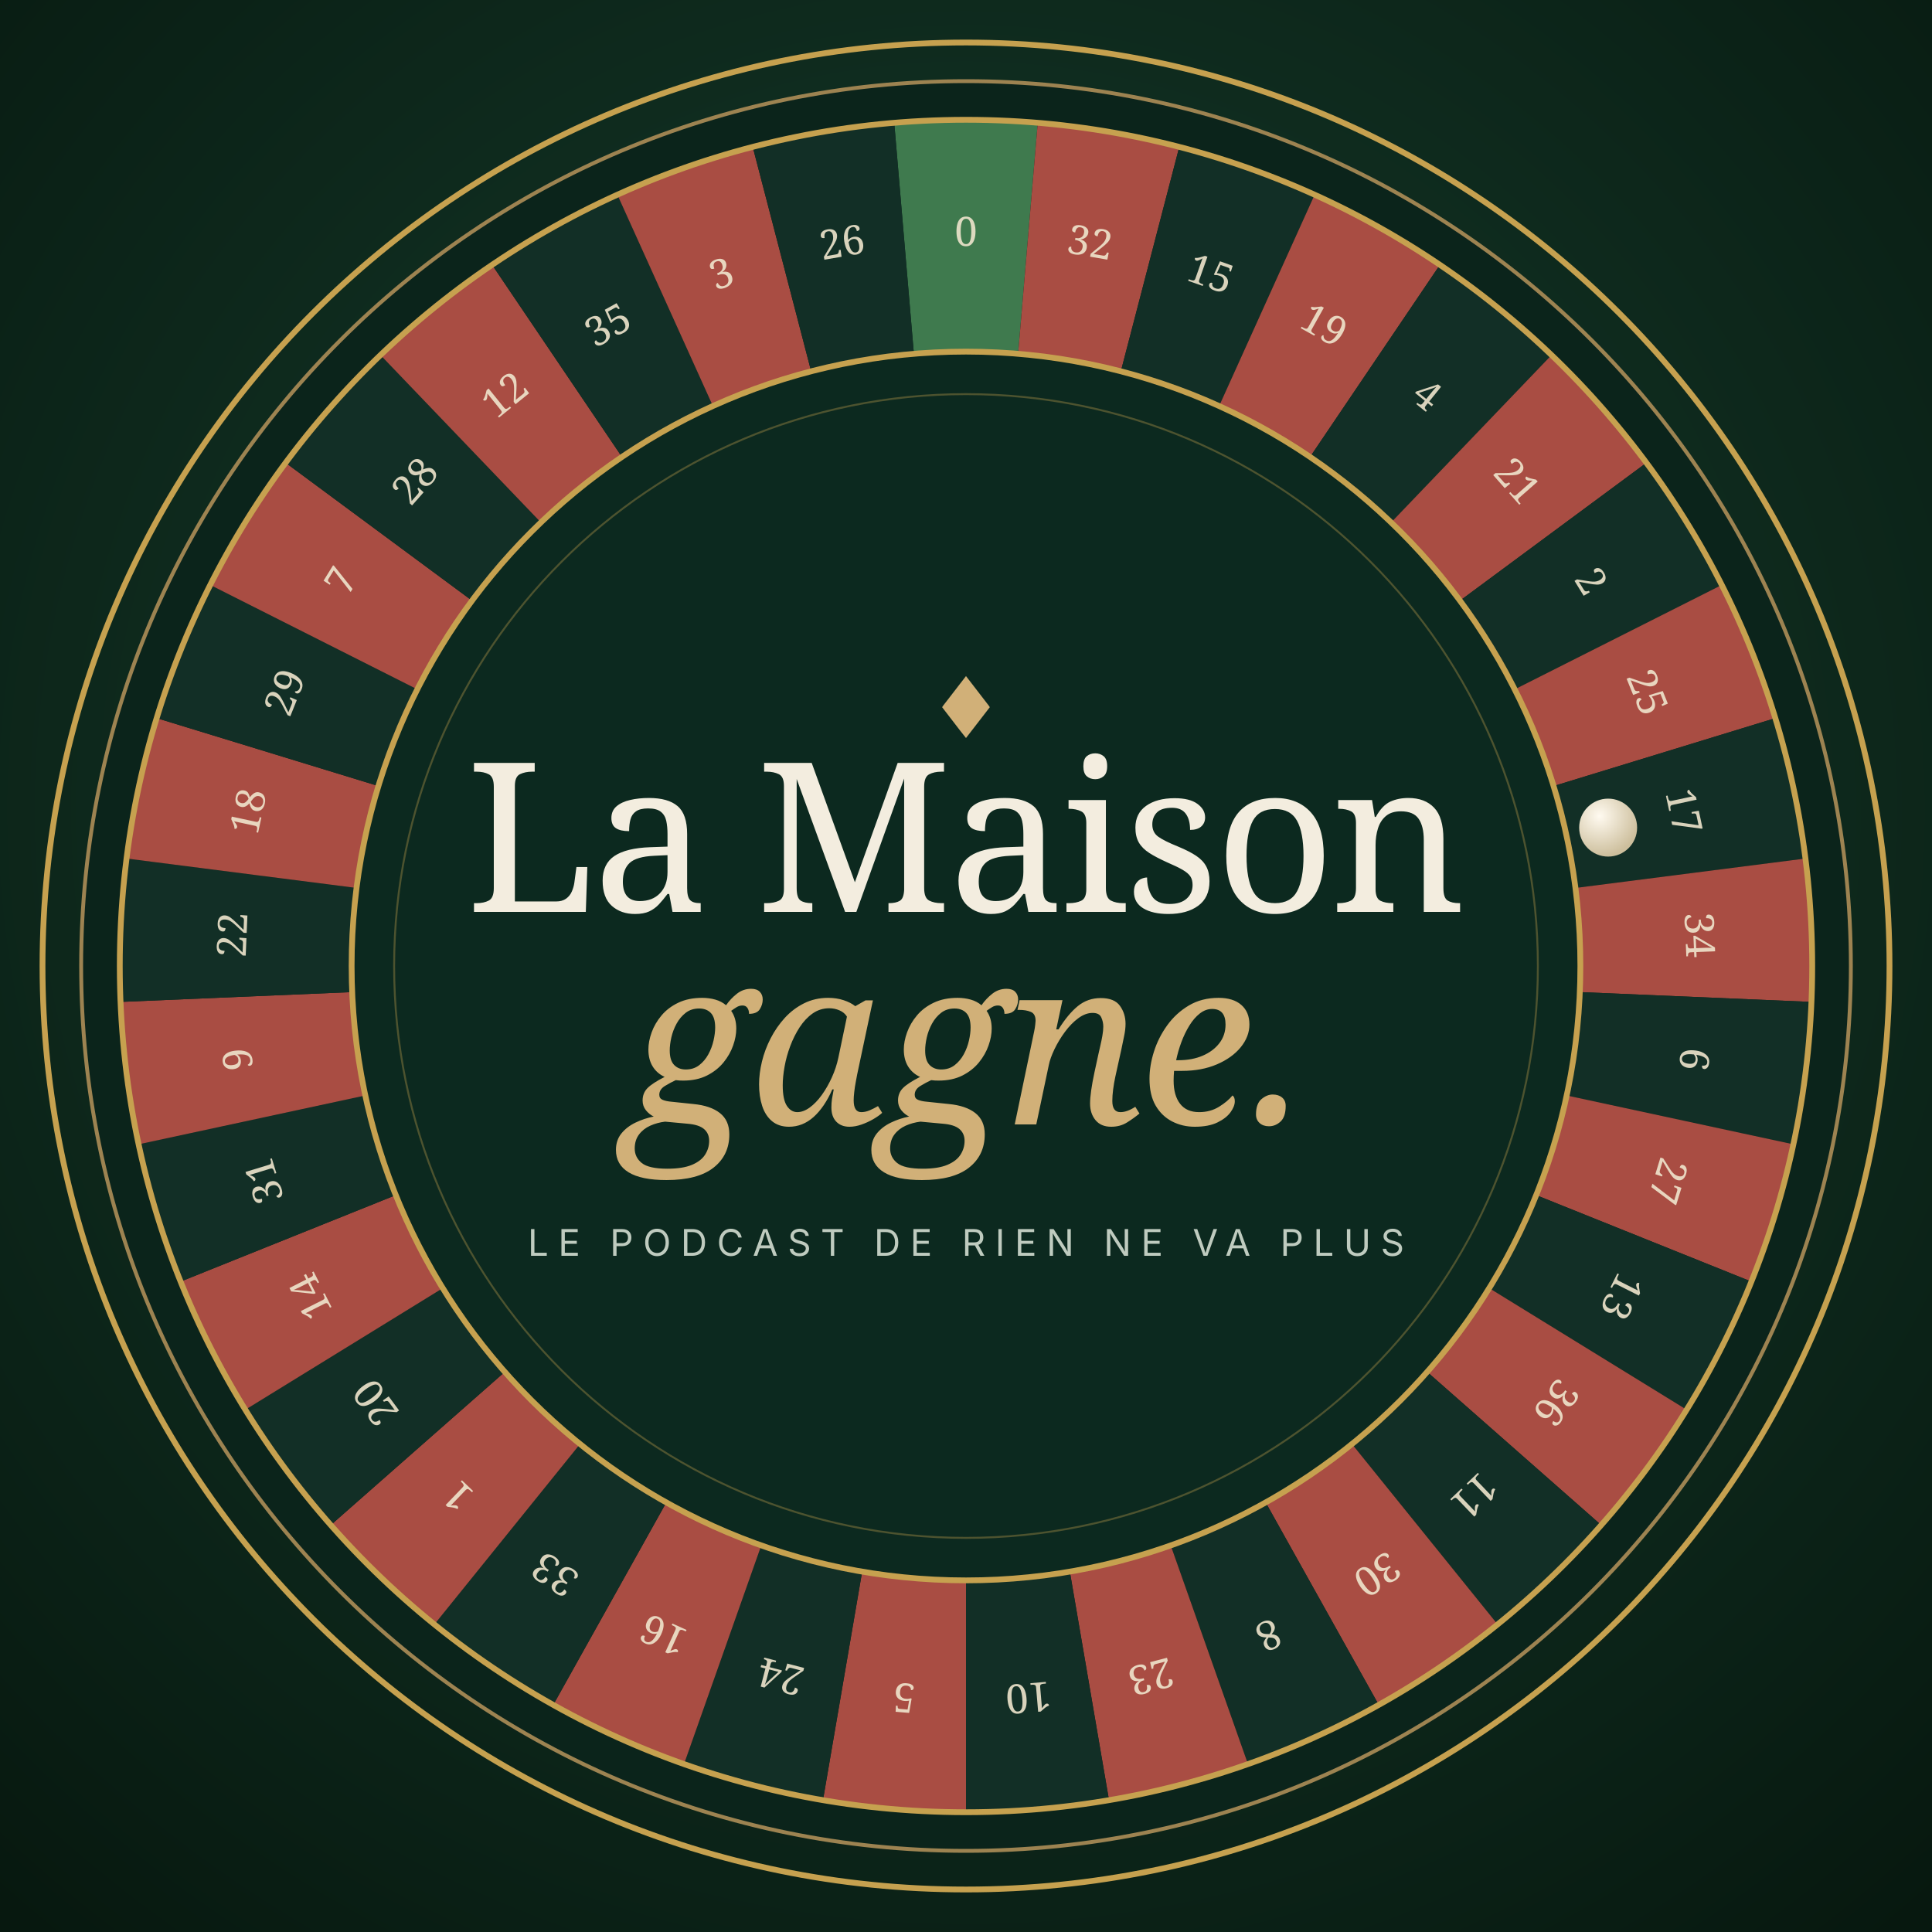
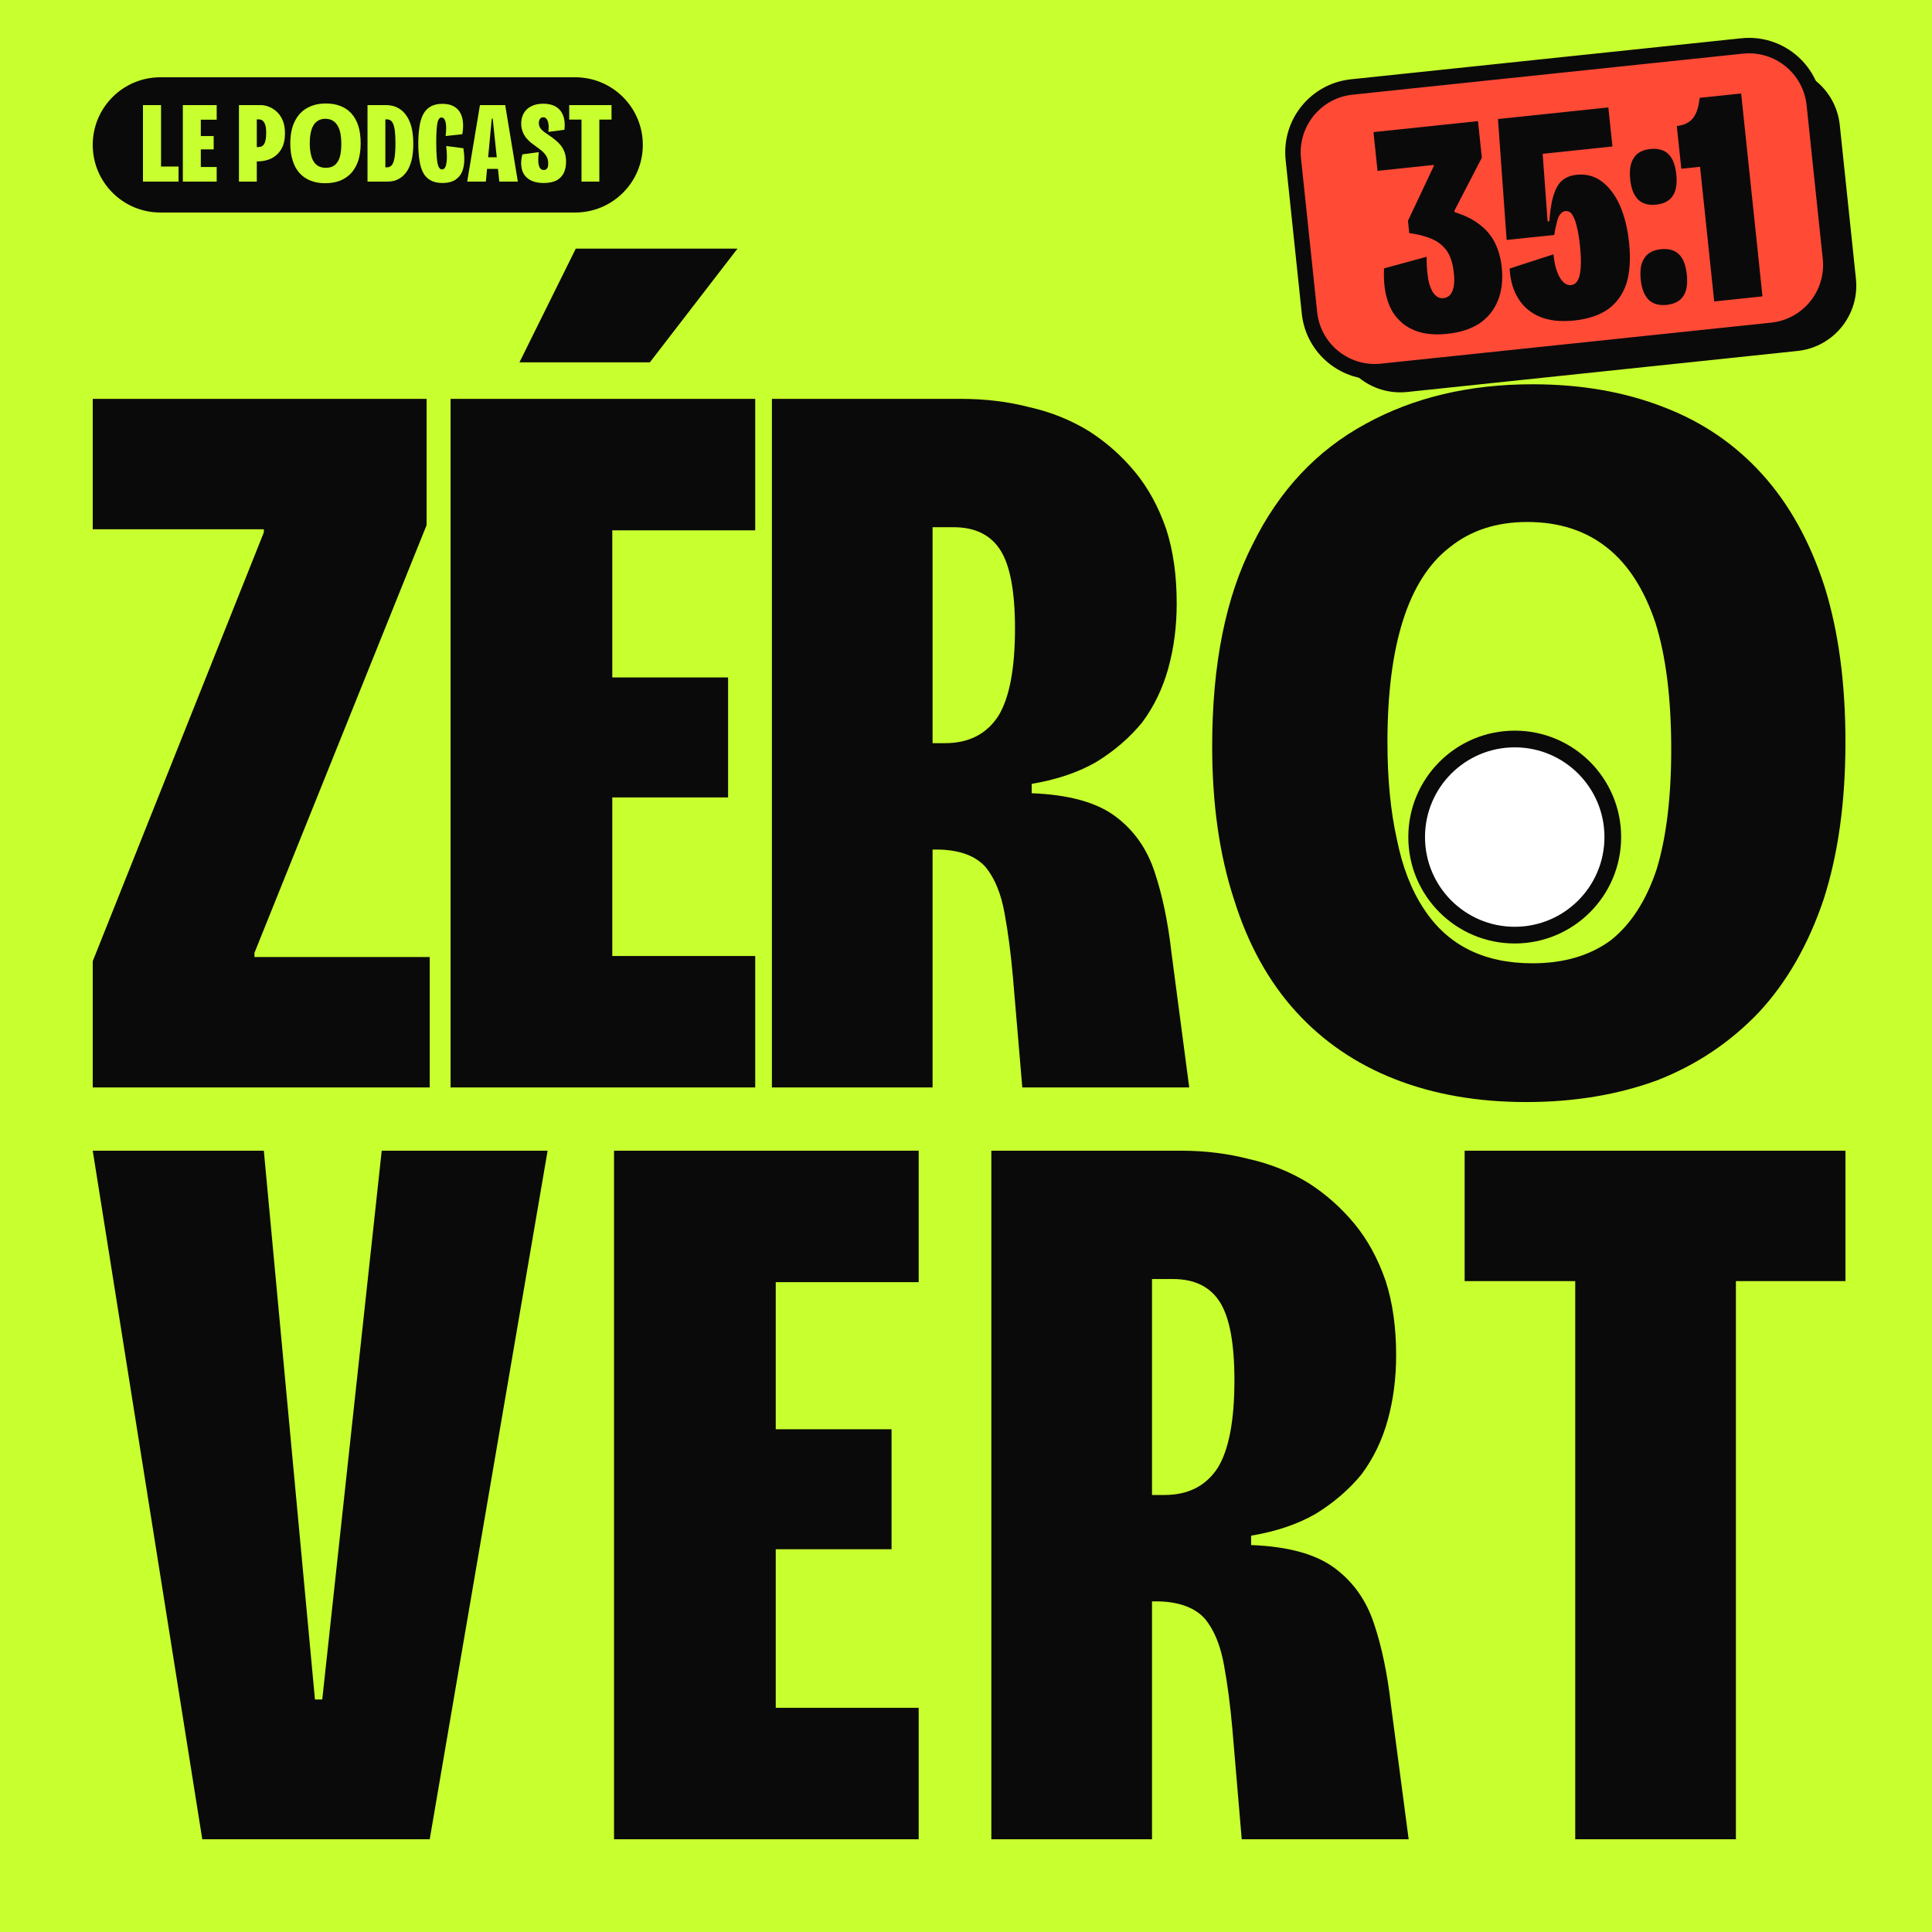
<svg xmlns="http://www.w3.org/2000/svg" viewBox="0 0 1000 1000" width="1000" height="1000" role="img" aria-labelledby="t">
-   <defs>
-     <radialGradient id="bg" cx="50%" cy="42%" r="75%">
-       <stop offset="0" stop-color="#17402f" />
-       <stop offset="1" stop-color="#07180f" />
-     </radialGradient>
-     <radialGradient id="ball" cx="35%" cy="30%" r="70%">
-       <stop offset="0" stop-color="#fffaf0" />
-       <stop offset="1" stop-color="#cdbf9d" />
-     </radialGradient>
-   </defs>
-   <rect width="1000" height="1000" fill="url(#bg)" />
-   <circle cx="500" cy="500" r="478" fill="none" stroke="#c6a14f" stroke-width="3" />
-   <circle cx="500" cy="500" r="458" fill="#0b241b" stroke="#9d8351" stroke-width="2" />
-   <path d="M462.86 63.58A438 438 0 0 1 537.14 63.58L526.97 183.15A318 318 0 0 0 473.03 183.15Z" fill="#3f7a4e" />
-   <path d="M537.14 63.58A438 438 0 0 1 610.37 76.13L580.13 192.26A318 318 0 0 0 526.97 183.15Z" fill="#a94d43" />
-   <path d="M610.37 76.13A438 438 0 0 1 680.41 100.88L630.98 210.23A318 318 0 0 0 580.13 192.26Z" fill="#122f26" />
-   <path d="M680.41 100.88A438 438 0 0 1 745.27 137.11L678.07 236.53A318 318 0 0 0 630.98 210.23Z" fill="#a94d43" />
-   <path d="M745.27 137.11A438 438 0 0 1 803.07 183.78L720.04 270.42A318 318 0 0 0 678.07 236.53Z" fill="#122f26" />
-   <path d="M803.07 183.78A438 438 0 0 1 852.15 239.55L755.67 310.91A318 318 0 0 0 720.04 270.42Z" fill="#a94d43" />
-   <path d="M852.15 239.55A438 438 0 0 1 891.10 302.81L783.95 356.84A318 318 0 0 0 755.67 310.91Z" fill="#122f26" />
-   <path d="M891.10 302.81A438 438 0 0 1 918.80 371.74L804.06 406.88A318 318 0 0 0 783.95 356.84Z" fill="#a94d43" />
-   <path d="M918.80 371.74A438 438 0 0 1 934.45 444.37L815.42 459.61A318 318 0 0 0 804.06 406.88Z" fill="#122f26" />
-   <path d="M934.45 444.37A438 438 0 0 1 937.61 518.59L817.71 513.50A318 318 0 0 0 815.42 459.61Z" fill="#a94d43" />
-   <path d="M937.61 518.59A438 438 0 0 1 928.17 592.28L810.86 567.00A318 318 0 0 0 817.71 513.50Z" fill="#122f26" />
-   <path d="M928.17 592.28A438 438 0 0 1 906.42 663.31L795.07 618.57A318 318 0 0 0 810.86 567.00Z" fill="#a94d43" />
-   <path d="M906.42 663.31A438 438 0 0 1 872.97 729.65L770.79 666.73A318 318 0 0 0 795.07 618.57Z" fill="#122f26" />
-   <path d="M872.97 729.65A438 438 0 0 1 828.79 789.38L738.71 710.09A318 318 0 0 0 770.79 666.73Z" fill="#a94d43" />
-   <path d="M828.79 789.38A438 438 0 0 1 775.16 840.78L699.77 747.42A318 318 0 0 0 738.71 710.09Z" fill="#122f26" />
-   <path d="M775.16 840.78A438 438 0 0 1 713.61 882.38L655.09 777.62A318 318 0 0 0 699.77 747.42Z" fill="#a94d43" />
-   <path d="M713.61 882.38A438 438 0 0 1 645.92 912.98L605.94 799.84A318 318 0 0 0 655.09 777.62Z" fill="#122f26" />
-   <path d="M645.92 912.98A438 438 0 0 1 574.02 931.70L553.74 813.43A318 318 0 0 0 605.94 799.84Z" fill="#a94d43" />
-   <path d="M574.02 931.70A438 438 0 0 1 500.00 938.00L500.00 818.00A318 318 0 0 0 553.74 813.43Z" fill="#122f26" />
-   <path d="M500.00 938.00A438 438 0 0 1 425.98 931.70L446.26 813.43A318 318 0 0 0 500.00 818.00Z" fill="#a94d43" />
-   <path d="M425.98 931.70A438 438 0 0 1 354.08 912.98L394.06 799.84A318 318 0 0 0 446.26 813.43Z" fill="#122f26" />
-   <path d="M354.08 912.98A438 438 0 0 1 286.39 882.38L344.91 777.62A318 318 0 0 0 394.06 799.84Z" fill="#a94d43" />
-   <path d="M286.39 882.38A438 438 0 0 1 224.84 840.78L300.23 747.42A318 318 0 0 0 344.91 777.62Z" fill="#122f26" />
-   <path d="M224.84 840.78A438 438 0 0 1 171.21 789.38L261.29 710.09A318 318 0 0 0 300.23 747.42Z" fill="#a94d43" />
-   <path d="M171.21 789.38A438 438 0 0 1 127.03 729.65L229.21 666.73A318 318 0 0 0 261.29 710.09Z" fill="#122f26" />
-   <path d="M127.03 729.65A438 438 0 0 1 93.58 663.31L204.93 618.57A318 318 0 0 0 229.21 666.73Z" fill="#a94d43" />
-   <path d="M93.58 663.31A438 438 0 0 1 71.83 592.28L189.14 567.00A318 318 0 0 0 204.93 618.57Z" fill="#122f26" />
-   <path d="M71.83 592.28A438 438 0 0 1 62.39 518.59L182.29 513.50A318 318 0 0 0 189.14 567.00Z" fill="#a94d43" />
-   <path d="M62.39 518.59A438 438 0 0 1 65.55 444.37L184.58 459.61A318 318 0 0 0 182.29 513.50Z" fill="#122f26" />
-   <path d="M65.55 444.37A438 438 0 0 1 81.20 371.74L195.94 406.88A318 318 0 0 0 184.58 459.61Z" fill="#a94d43" />
-   <path d="M81.20 371.74A438 438 0 0 1 108.90 302.81L216.05 356.84A318 318 0 0 0 195.94 406.88Z" fill="#122f26" />
-   <path d="M108.90 302.81A438 438 0 0 1 147.85 239.55L244.33 310.91A318 318 0 0 0 216.05 356.84Z" fill="#a94d43" />
-   <path d="M147.85 239.55A438 438 0 0 1 196.93 183.78L279.96 270.42A318 318 0 0 0 244.33 310.91Z" fill="#122f26" />
-   <path d="M196.93 183.78A438 438 0 0 1 254.73 137.11L321.93 236.53A318 318 0 0 0 279.96 270.42Z" fill="#a94d43" />
-   <path d="M254.73 137.11A438 438 0 0 1 319.59 100.88L369.02 210.23A318 318 0 0 0 321.93 236.53Z" fill="#122f26" />
-   <path d="M319.59 100.88A438 438 0 0 1 389.63 76.13L419.87 192.26A318 318 0 0 0 369.02 210.23Z" fill="#a94d43" />
-   <path d="M389.63 76.13A438 438 0 0 1 462.86 63.58L473.03 183.15A318 318 0 0 0 419.87 192.26Z" fill="#122f26" />
-   <g fill="#eee4cc" font-family="'Bodoni 72',Didot,Georgia,serif" font-size="21" text-anchor="middle" dominant-baseline="middle" opacity=".9">
-     <text x="500.00" y="120.00" transform="rotate(0.00 500.00 120.00)">0</text>
-     <text x="564.22" y="125.47" transform="rotate(9.73 564.22 125.47)">32</text>
-     <text x="626.59" y="141.71" transform="rotate(19.46 626.59 141.71)">15</text>
-     <text x="685.32" y="168.25" transform="rotate(29.19 685.32 168.25)">19</text>
-     <text x="738.72" y="204.35" transform="rotate(38.92 738.72 204.35)">4</text>
-     <text x="785.26" y="248.94" transform="rotate(48.65 785.26 248.94)">21</text>
-     <text x="823.58" y="300.76" transform="rotate(58.38 823.58 300.76)">2</text>
-     <text x="852.60" y="358.31" transform="rotate(68.11 852.60 358.31)">25</text>
-     <text x="871.47" y="419.94" transform="rotate(77.84 871.47 419.94)">17</text>
-     <text x="879.66" y="483.87" transform="rotate(87.57 879.66 483.87)">34</text>
-     <text x="876.92" y="548.27" transform="rotate(97.30 876.92 548.27)">6</text>
-     <text x="863.34" y="611.27" transform="rotate(107.03 863.34 611.27)">27</text>
-     <text x="839.31" y="671.08" transform="rotate(116.76 839.31 671.08)">13</text>
-     <text x="805.52" y="725.96" transform="rotate(126.49 805.52 725.96)">36</text>
-     <text x="762.94" y="774.34" transform="rotate(136.22 762.94 774.34)">11</text>
-     <text x="712.79" y="814.83" transform="rotate(145.95 712.79 814.83)">30</text>
-     <text x="656.52" y="846.27" transform="rotate(155.68 656.52 846.27)">8</text>
-     <text x="595.75" y="867.74" transform="rotate(165.41 595.75 867.74)">23</text>
-     <text x="532.23" y="878.63" transform="rotate(175.14 532.23 878.63)">10</text>
-     <text x="467.77" y="878.63" transform="rotate(184.86 467.77 878.63)">5</text>
-     <text x="404.25" y="867.74" transform="rotate(194.59 404.25 867.74)">24</text>
-     <text x="343.48" y="846.27" transform="rotate(204.32 343.48 846.27)">16</text>
-     <text x="287.21" y="814.83" transform="rotate(214.05 287.21 814.83)">33</text>
-     <text x="237.06" y="774.34" transform="rotate(223.78 237.06 774.34)">1</text>
-     <text x="194.48" y="725.96" transform="rotate(233.51 194.48 725.96)">20</text>
-     <text x="160.69" y="671.08" transform="rotate(243.24 160.69 671.08)">14</text>
-     <text x="136.66" y="611.27" transform="rotate(252.97 136.66 611.27)">31</text>
-     <text x="123.08" y="548.27" transform="rotate(262.70 123.08 548.27)">9</text>
-     <text x="120.34" y="483.87" transform="rotate(272.43 120.34 483.87)">22</text>
-     <text x="128.53" y="419.94" transform="rotate(282.16 128.53 419.94)">18</text>
-     <text x="147.40" y="358.31" transform="rotate(291.89 147.40 358.31)">29</text>
-     <text x="176.42" y="300.76" transform="rotate(301.62 176.42 300.76)">7</text>
-     <text x="214.74" y="248.94" transform="rotate(311.35 214.74 248.94)">28</text>
-     <text x="261.28" y="204.35" transform="rotate(321.08 261.28 204.35)">12</text>
-     <text x="314.68" y="168.25" transform="rotate(330.81 314.68 168.25)">35</text>
-     <text x="373.41" y="141.71" transform="rotate(340.54 373.41 141.71)">3</text>
-     <text x="435.78" y="125.47" transform="rotate(350.27 435.78 125.47)">26</text>
+   <rect width="1000" height="1000" fill="#C8FF2E" />
+   <g transform="translate(48 40)">
+     <rect width="284.72" height="70" rx="35" fill="#0A0A0A" />
+     <g fill="#C8FF2E" transform="translate(26 54) scale(0.06) translate(-20 0)">
+       <path transform="translate(0 0)" d="M176 0L20 0L20 -660L176 -660L176 0M327 0L46 0L46 -130L327 -130L327 0" />
+       <path transform="translate(344 0)" d="M175 0L20 0L20 -660L175 -660L175 0M312 0L130 0L130 -126L312 -126L312 0M286 -278L130 -278L130 -393L286 -393L286 -278M312 -534L130 -534L130 -660L312 -660L312 -534" />
+       <path transform="translate(828 0)" d="M177 -174L131 -174L131 -298L187 -298Q223 -298 239 -327Q255 -356 255 -423L255 -423Q255 -480 239 -508Q223 -537 190 -537L190 -537L131 -537L131 -660L209 -660Q242 -660 278 -646Q314 -632 346 -603Q378 -574 398 -527Q417 -481 417 -416L417 -416Q417 -337 387 -283Q356 -229 302 -201Q248 -174 177 -174L177 -174M174 0L20 0L20 -660L174 -660L174 0" />
+       <path transform="translate(1264 0)" d="M328 14L328 14Q258 14 202 -8Q146 -30 107 -73Q68 -116 48 -180Q27 -244 27 -327L27 -327Q27 -445 66 -521Q104 -598 174 -636Q243 -674 334 -674L334 -674Q404 -674 460 -652Q515 -631 554 -588Q593 -545 614 -480Q634 -416 634 -331L634 -331Q634 -245 613 -180Q591 -115 551 -72Q510 -29 454 -7Q397 14 328 14M334 -119L334 -119Q379 -119 409 -141Q438 -164 453 -209Q467 -255 467 -324L467 -324Q467 -397 452 -445Q436 -493 406 -517Q375 -542 329 -542L329 -542Q285 -542 255 -518Q225 -495 210 -448Q195 -401 195 -331L195 -331Q195 -278 204 -238Q212 -198 230 -171Q247 -145 273 -132Q299 -119 334 -119" />
+       <path transform="translate(1937 0)" d="M195 0L87 0L87 -123L189 -123Q211 -123 227 -139Q243 -155 252 -200Q261 -245 261 -330L261 -330Q261 -396 256 -436Q251 -477 241 -499Q231 -521 217 -529Q203 -537 186 -537L186 -537L87 -537L87 -660L180 -660Q253 -660 306 -621Q358 -583 387 -509Q415 -435 415 -329L415 -329Q415 -242 400 -183Q384 -124 359 -87Q333 -51 304 -32Q274 -13 246 -6Q217 0 195 0L195 0M174 0L20 0L20 -660L174 -660L174 0" />
+       <path transform="translate(2379 0)" d="M225 12L225 12Q163 12 122 -11Q81 -34 58 -77Q35 -121 26 -184Q16 -247 16 -328L16 -328Q16 -402 25 -465Q33 -528 55 -574Q77 -620 118 -645Q159 -671 223 -671L223 -671Q284 -671 323 -649Q361 -627 380 -590Q399 -553 402 -506Q405 -459 396 -409L396 -409L252 -393Q258 -443 256 -479Q254 -515 244 -534Q234 -553 216 -553L216 -553Q203 -553 195 -541Q186 -530 181 -505Q176 -481 174 -441Q171 -402 171 -346L171 -346Q171 -256 176 -203Q181 -150 192 -127Q203 -105 220 -105L220 -105Q243 -105 253 -134Q262 -164 263 -210Q263 -257 257 -307L257 -307L405 -288Q417 -212 411 -155Q405 -99 382 -62Q358 -25 319 -6Q279 12 225 12" />
+       <path transform="translate(2815 0)" d="M163 0L2 0L112 -660L330 -660L439 0L279 0L222 -543L214 -543L163 0M333 -110L102 -110L102 -210L333 -210L333 -110" />
+       <path transform="translate(3268 0)" d="M208 12L208 12Q151 12 110 -5Q69 -22 45 -54Q21 -87 16 -132Q10 -178 25 -235L25 -235L167 -254Q161 -216 162 -180Q163 -145 174 -122Q185 -100 210 -100L210 -100Q222 -100 231 -106Q239 -112 244 -124Q248 -136 248 -155L248 -155Q248 -192 233 -218Q217 -245 193 -265Q169 -285 144 -302L144 -302Q122 -318 99 -336Q76 -355 57 -378Q38 -402 27 -432Q15 -462 15 -501L15 -501Q15 -552 37 -590Q59 -629 102 -650Q144 -672 204 -672L204 -672Q272 -672 316 -645Q359 -618 378 -567Q396 -517 388 -447L388 -447L249 -429Q252 -453 252 -475Q251 -498 246 -516Q241 -534 231 -544Q220 -555 204 -555L204 -555Q193 -555 185 -549Q176 -543 172 -532Q167 -522 167 -507L167 -507Q167 -482 179 -463Q191 -445 211 -430Q230 -416 251 -402L251 -402Q280 -383 307 -361Q334 -340 356 -313Q377 -286 390 -251Q402 -216 402 -170L402 -170Q402 -118 383 -76Q363 -35 321 -11Q278 12 208 12" />
+       <path transform="translate(3692 0)" d="M265 0L111 0L111 -660L265 -660L265 0M370 -535L5 -535L5 -660L370 -660L370 -535" />
+     </g>
  </g>
-   <circle cx="500" cy="500" r="438" fill="none" stroke="#c6a14f" stroke-width="3" />
-   <circle cx="500" cy="500" r="318" fill="#0c291f" stroke="#c6a14f" stroke-width="3" />
-   <circle cx="500" cy="500" r="296" fill="none" stroke="#c6a14f" stroke-opacity=".35" />
-   <circle cx="832.37" cy="428.37" r="15" fill="url(#ball)" />
-   <g text-anchor="middle" font-family="'Bodoni 72',Didot,Georgia,serif" fill="#f3eddf">
-     <text x="500" y="382" font-size="44" fill="#d1b078">♦</text>
-     <text x="500" y="472" font-size="108" letter-spacing="-2">La Maison</text>
-     <text x="500" y="582" font-size="120" font-style="italic" fill="#d1b078" letter-spacing="-2">gagne.</text>
-     <text x="500" y="650" font-family="Inter,-apple-system,system-ui,sans-serif" font-size="19" letter-spacing="5" fill="#bfcbbf">LE PODCAST DE RIEN NE VA PLUS</text>
+   <g transform="translate(808.43 108) rotate(-6)">
+     <g transform="translate(-123.57 -62)">
+       <rect width="271.14" height="148" rx="34" fill="#0A0A0A" />
+     </g>
+     <rect x="-135.57" y="-74" width="271.14" height="148" rx="34" fill="#FF4A36" stroke="#0A0A0A" stroke-width="8" />
+     <g fill="#0A0A0A" transform="translate(-95.57 56) scale(0.16) translate(-7 0)">
+       <path transform="translate(0 0)" d="M193 14L193 14Q144 14 107 0Q69 -15 45 -44Q20 -73 12 -116Q3 -160 12 -218L12 -218L153 -241Q149 -208 150 -182Q150 -156 156 -138Q161 -120 171 -111Q180 -102 193 -102L193 -102Q204 -102 214 -109Q223 -116 229 -133Q235 -150 235 -179L235 -179Q235 -226 220 -253Q204 -281 175 -297Q146 -313 105 -323L105 -323L105 -363L207 -531L207 -534L24 -534L24 -660L364 -660L364 -541L258 -380L258 -375Q307 -354 336 -325Q365 -297 378 -261Q391 -225 391 -182L391 -182Q391 -121 368 -77Q345 -33 301 -9Q257 14 193 14" />
+       <path transform="translate(400 0)" d="M207 14L207 14Q141 14 98 -9Q54 -33 34 -75Q13 -117 16 -175L16 -175L162 -206Q161 -160 174 -130Q187 -101 208 -101L208 -101Q230 -101 240 -133Q250 -165 250 -226L250 -226Q250 -252 248 -273Q246 -295 242 -310Q238 -325 232 -333Q225 -341 215 -341L215 -341Q207 -341 201 -336Q194 -331 189 -321Q184 -311 180 -298Q175 -285 171 -268L171 -268L16 -268L29 -660L388 -660L388 -533L161 -533L154 -314L160 -314Q172 -386 195 -420Q217 -454 263 -454L263 -454Q311 -454 344 -422Q376 -391 393 -338Q409 -285 409 -218L409 -218Q409 -140 387 -88Q364 -37 319 -11Q274 14 207 14" />
+       <path transform="translate(822 0)" d="M87 -5L87 -5Q50 -5 31 -27Q12 -50 12 -95L12 -95Q12 -141 31 -163Q49 -186 87 -186L87 -186Q125 -186 144 -163Q162 -141 162 -95L162 -95Q162 -5 87 -5M87 -331L87 -331Q50 -331 31 -353Q12 -376 12 -421L12 -421Q12 -467 31 -489Q49 -512 87 -512L87 -512Q125 -512 144 -489Q162 -467 162 -421L162 -421Q162 -331 87 -331" />
+       <path transform="translate(996 0)" d="M224 0L67 0L67 -438L6 -438L6 -577Q41 -577 61 -597Q80 -617 89 -660L89 -660L224 -660L224 0" />
+     </g>
+   </g>
+   <g transform="translate(48 562.86) scale(0.54) translate(-14 0)" fill="#0A0A0A">
+     <path transform="translate(0 0)" d="M337 0L14 0L14 -121L178 -532L178 -535L14 -535L14 -660L334 -660L334 -539L169 -129L169 -125L337 -125L337 0" />
+     <path transform="translate(337 0)" d="M175 0L20 0L20 -660L175 -660L175 0M312 0L130 0L130 -126L312 -126L312 0M286 -278L130 -278L130 -393L286 -393L286 -278M312 -534L130 -534L130 -660L312 -660L312 -534M295 -804L211 -695L86 -695L140 -804L295 -804" />
+     <path transform="translate(645 0)" d="M174 0L20 0L20 -660L202 -660Q236 -660 267 -652Q298 -645 324 -629Q349 -613 368 -590Q387 -567 398 -535Q408 -504 408 -464L408 -464Q408 -431 400 -402Q392 -373 375 -350Q357 -328 331 -312Q305 -297 269 -291L269 -291L269 -282Q322 -280 349 -260Q376 -240 387 -206Q398 -173 403 -129L403 -129L420 0L260 0L251 -106Q248 -140 243 -167Q238 -195 225 -211Q211 -227 181 -228L181 -228L174 -228L174 0M174 -537L174 -330L186 -330Q220 -330 237 -356Q253 -382 253 -440L253 -440Q253 -493 239 -515Q225 -537 194 -537L194 -537L174 -537" />
+     <path transform="translate(1060 0)" d="M328 14L328 14Q258 14 202 -8Q146 -30 107 -73Q68 -116 48 -180Q27 -244 27 -327L27 -327Q27 -445 66 -521Q104 -598 174 -636Q243 -674 334 -674L334 -674Q404 -674 460 -652Q515 -631 554 -588Q593 -545 614 -480Q634 -416 634 -331L634 -331Q634 -245 613 -180Q591 -115 551 -72Q510 -29 454 -7Q397 14 328 14M334 -119L334 -119Q379 -119 409 -141Q438 -164 453 -209Q467 -255 467 -324L467 -324Q467 -397 452 -445Q436 -493 406 -517Q375 -542 329 -542L329 -542Q285 -542 255 -518Q225 -495 210 -448Q195 -401 195 -331L195 -331Q195 -278 204 -238Q212 -198 230 -171Q247 -145 273 -132Q299 -119 334 -119" />
+     <circle cx="1377" cy="-240" r="94" fill="#FFFFFF" stroke="#0A0A0A" stroke-width="16" />
+   </g>
+   <g transform="translate(48 952) scale(0.54) translate(-4 0)" fill="#0A0A0A">
+     <path transform="translate(0 0)" d="M327 0L109 0L4 -660L168 -660L217 -134L224 -134L281 -660L440 -660L327 0" />
+     <path transform="translate(483.67 0)" d="M175 0L20 0L20 -660L175 -660L175 0M312 0L130 0L130 -126L312 -126L312 0M286 -278L130 -278L130 -393L286 -393L286 -278M312 -534L130 -534L130 -660L312 -660L312 -534" />
+     <path transform="translate(845.33 0)" d="M174 0L20 0L20 -660L202 -660Q236 -660 267 -652Q298 -645 324 -629Q349 -613 368 -590Q387 -567 398 -535Q408 -504 408 -464L408 -464Q408 -431 400 -402Q392 -373 375 -350Q357 -328 331 -312Q305 -297 269 -291L269 -291L269 -282Q322 -280 349 -260Q376 -240 387 -206Q398 -173 403 -129L403 -129L420 0L260 0L251 -106Q248 -140 243 -167Q238 -195 225 -211Q211 -227 181 -228L181 -228L174 -228L174 0M174 -537L174 -330L186 -330Q220 -330 237 -356Q253 -382 253 -440L253 -440Q253 -493 239 -515Q225 -537 194 -537L194 -537L174 -537" />
+     <path transform="translate(1314 0)" d="M265 0L111 0L111 -660L265 -660L265 0M370 -535L5 -535L5 -660L370 -660L370 -535" />
  </g>
</svg>
